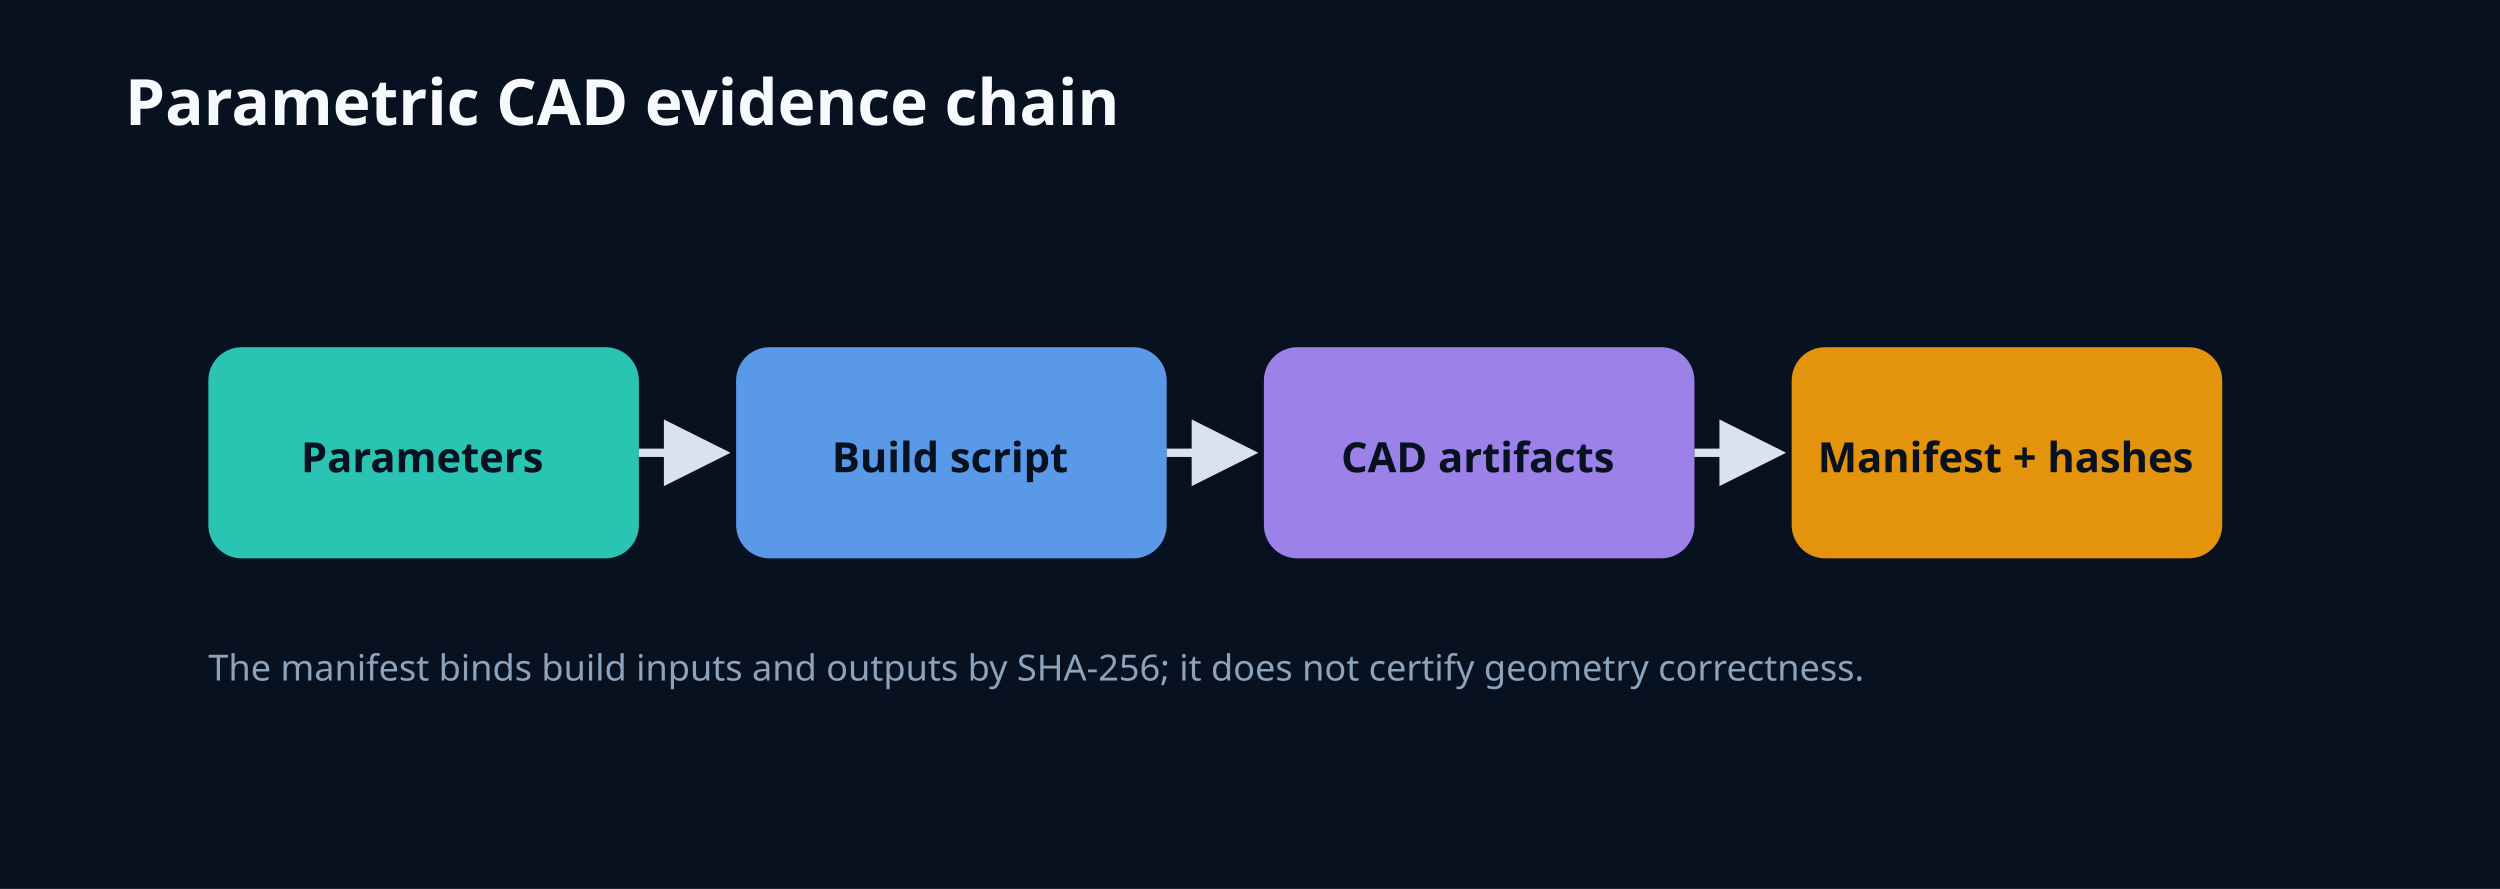
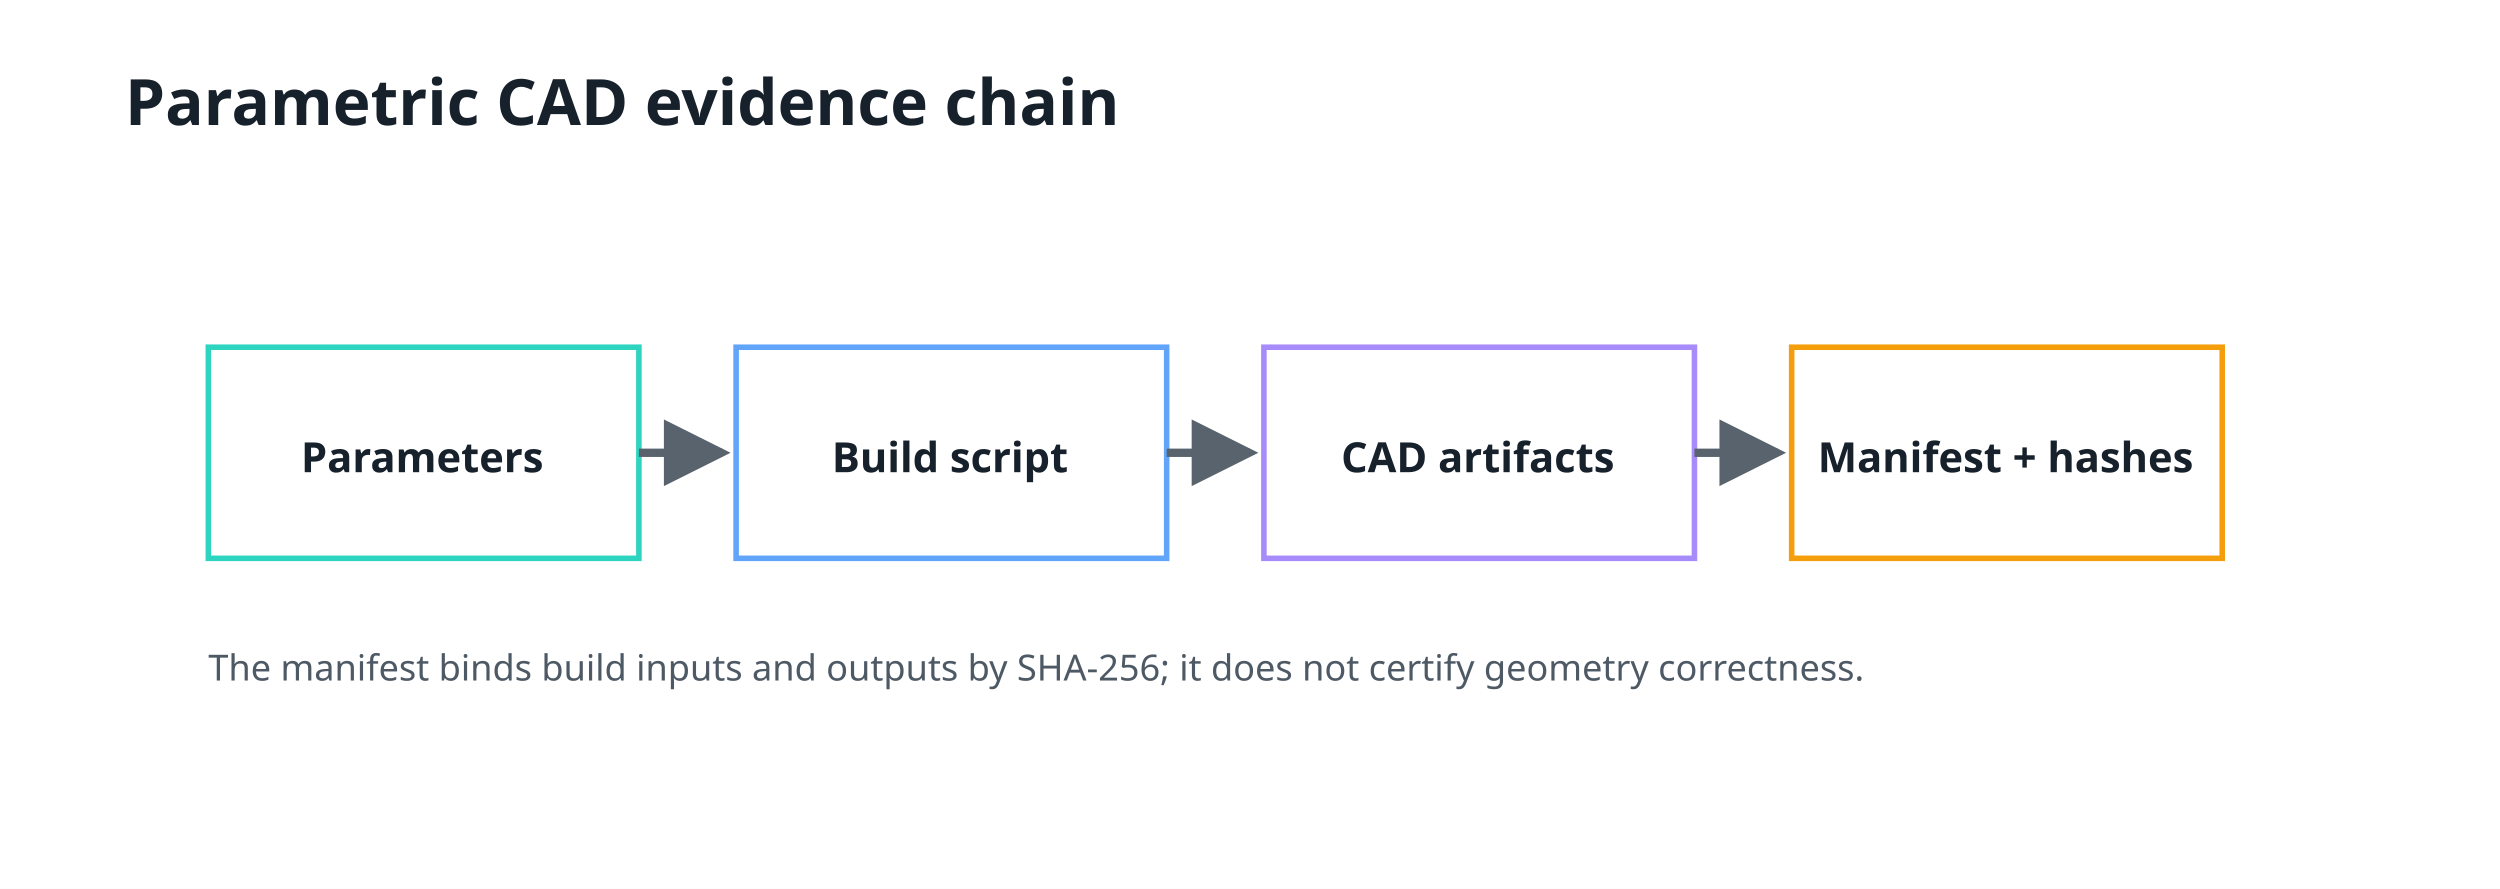
<svg xmlns="http://www.w3.org/2000/svg" width="900" height="320" viewBox="0 0 900 320">
-   <rect width="100%" height="100%" fill="#07111f" />
+   <rect width="100%" height="100%" fill="#ffffff" />
  <defs>
    <marker id="a" markerWidth="8" markerHeight="8" refX="7" refY="4" orient="auto">
-       <path d="M0,0 L8,4 L0,8 z" fill="#d8e3ef" />
+       <path d="M0,0 L8,4 L0,8 z" fill="#59636d" />
    </marker>
  </defs>
-   <text x="45" y="45" fill="#f7fafc" font-family="sans-serif" font-size="23" font-weight="700">Parametric CAD evidence chain</text>
-   <rect x="75" y="125" width="155" height="76" rx="12" fill="#2dd4bf" opacity=".92" />
-   <text x="152" y="170" text-anchor="middle" fill="#07111f" font-family="sans-serif" font-size="15" font-weight="700">Parameters</text>
-   <path d="M 230 163 L 260 163" stroke="#d8e3ef" stroke-width="3" marker-end="url(#a)" />
-   <rect x="265" y="125" width="155" height="76" rx="12" fill="#60a5fa" opacity=".92" />
-   <text x="342" y="170" text-anchor="middle" fill="#07111f" font-family="sans-serif" font-size="15" font-weight="700">Build script</text>
-   <path d="M 420 163 L 450 163" stroke="#d8e3ef" stroke-width="3" marker-end="url(#a)" />
-   <rect x="455" y="125" width="155" height="76" rx="12" fill="#a78bfa" opacity=".92" />
-   <text x="532" y="170" text-anchor="middle" fill="#07111f" font-family="sans-serif" font-size="15" font-weight="700">CAD artifacts</text>
-   <path d="M 610 163 L 640 163" stroke="#d8e3ef" stroke-width="3" marker-end="url(#a)" />
-   <rect x="645" y="125" width="155" height="76" rx="12" fill="#f59e0b" opacity=".92" />
-   <text x="722" y="170" text-anchor="middle" fill="#07111f" font-family="sans-serif" font-size="15" font-weight="700">Manifest + hashes</text>
-   <text x="75" y="245" fill="#8ca3bd" font-family="sans-serif" font-size="13">The manifest binds build inputs and outputs by SHA-256; it does not certify geometry correctness.</text>
+   <text x="45" y="45" fill="#17212b" font-family="sans-serif" font-size="23" font-weight="700">Parametric CAD evidence chain</text>
+   <rect x="75" y="125" width="155" height="76" rx="0" fill="white" stroke="#2dd4bf" stroke-width="2" />
+   <text x="152" y="170" text-anchor="middle" fill="#17212b" font-family="sans-serif" font-size="15" font-weight="700">Parameters</text>
+   <path d="M 230 163 L 260 163" stroke="#59636d" stroke-width="3" marker-end="url(#a)" />
+   <rect x="265" y="125" width="155" height="76" rx="0" fill="white" stroke="#60a5fa" stroke-width="2" />
+   <text x="342" y="170" text-anchor="middle" fill="#17212b" font-family="sans-serif" font-size="15" font-weight="700">Build script</text>
+   <path d="M 420 163 L 450 163" stroke="#59636d" stroke-width="3" marker-end="url(#a)" />
+   <rect x="455" y="125" width="155" height="76" rx="0" fill="white" stroke="#a78bfa" stroke-width="2" />
+   <text x="532" y="170" text-anchor="middle" fill="#17212b" font-family="sans-serif" font-size="15" font-weight="700">CAD artifacts</text>
+   <path d="M 610 163 L 640 163" stroke="#59636d" stroke-width="3" marker-end="url(#a)" />
+   <rect x="645" y="125" width="155" height="76" rx="0" fill="white" stroke="#f59e0b" stroke-width="2" />
+   <text x="722" y="170" text-anchor="middle" fill="#17212b" font-family="sans-serif" font-size="15" font-weight="700">Manifest + hashes</text>
+   <text x="75" y="245" fill="#4d5964" font-family="sans-serif" font-size="13">The manifest binds build inputs and outputs by SHA-256; it does not certify geometry correctness.</text>
</svg>
